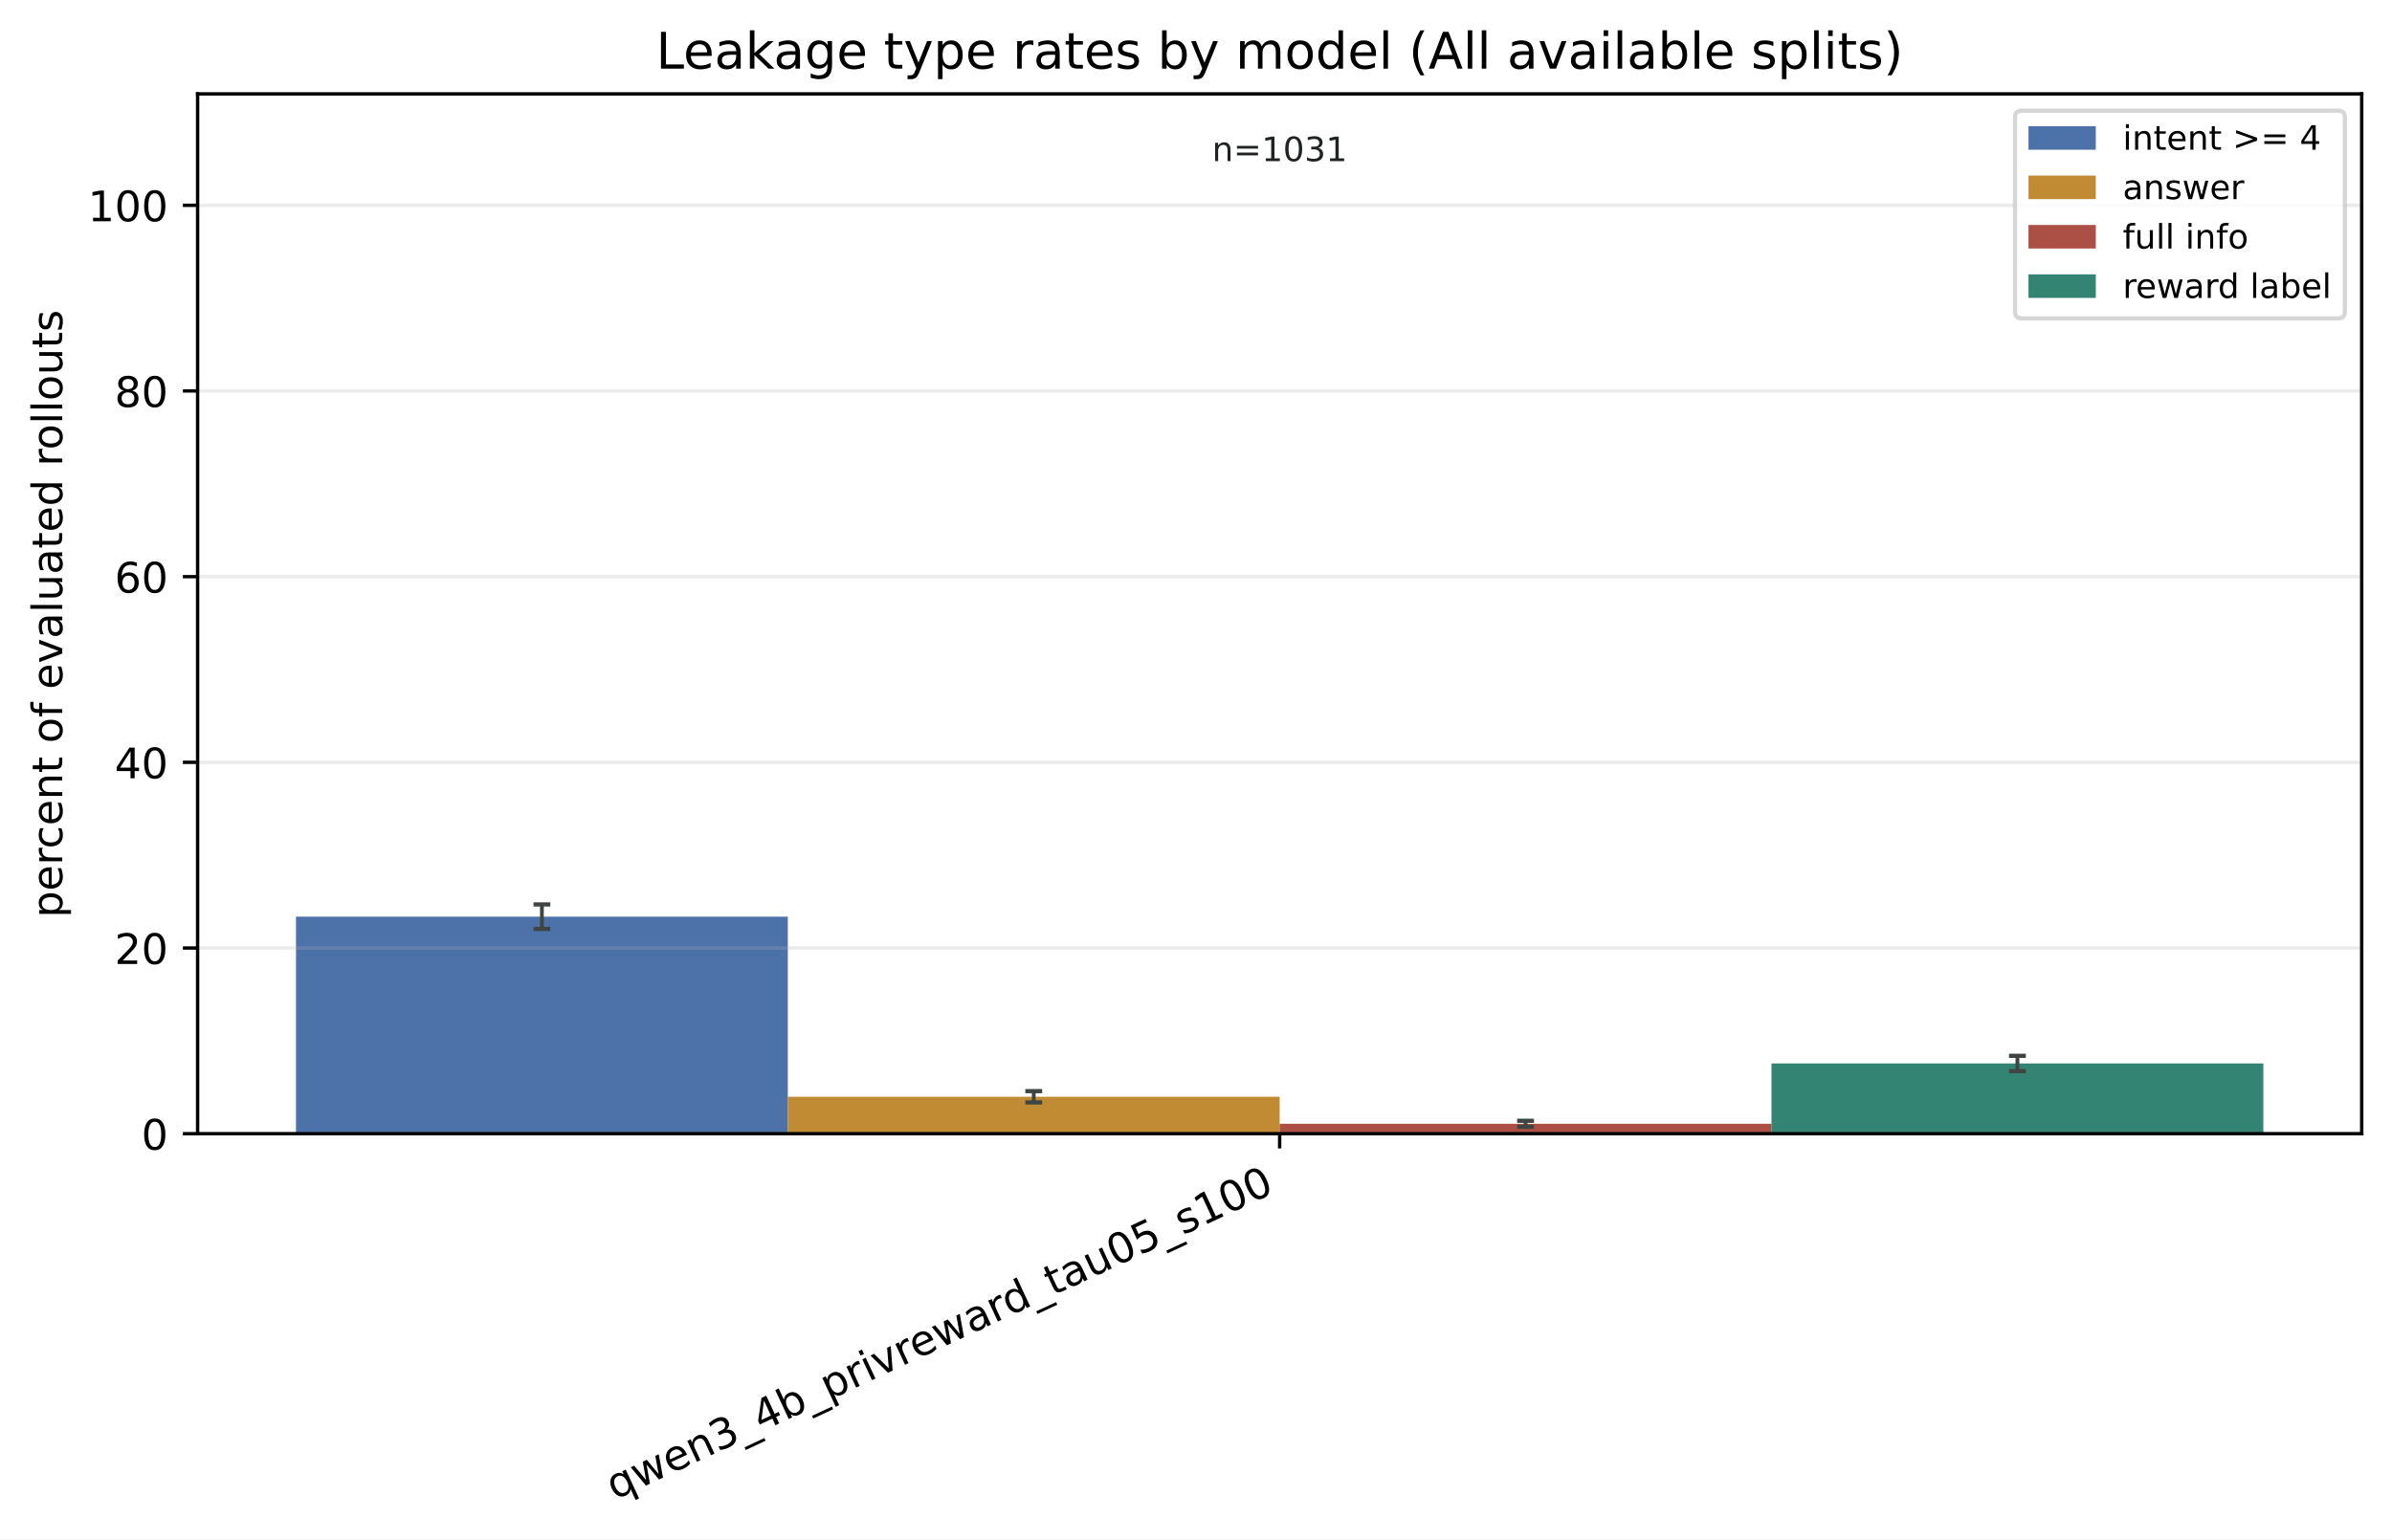
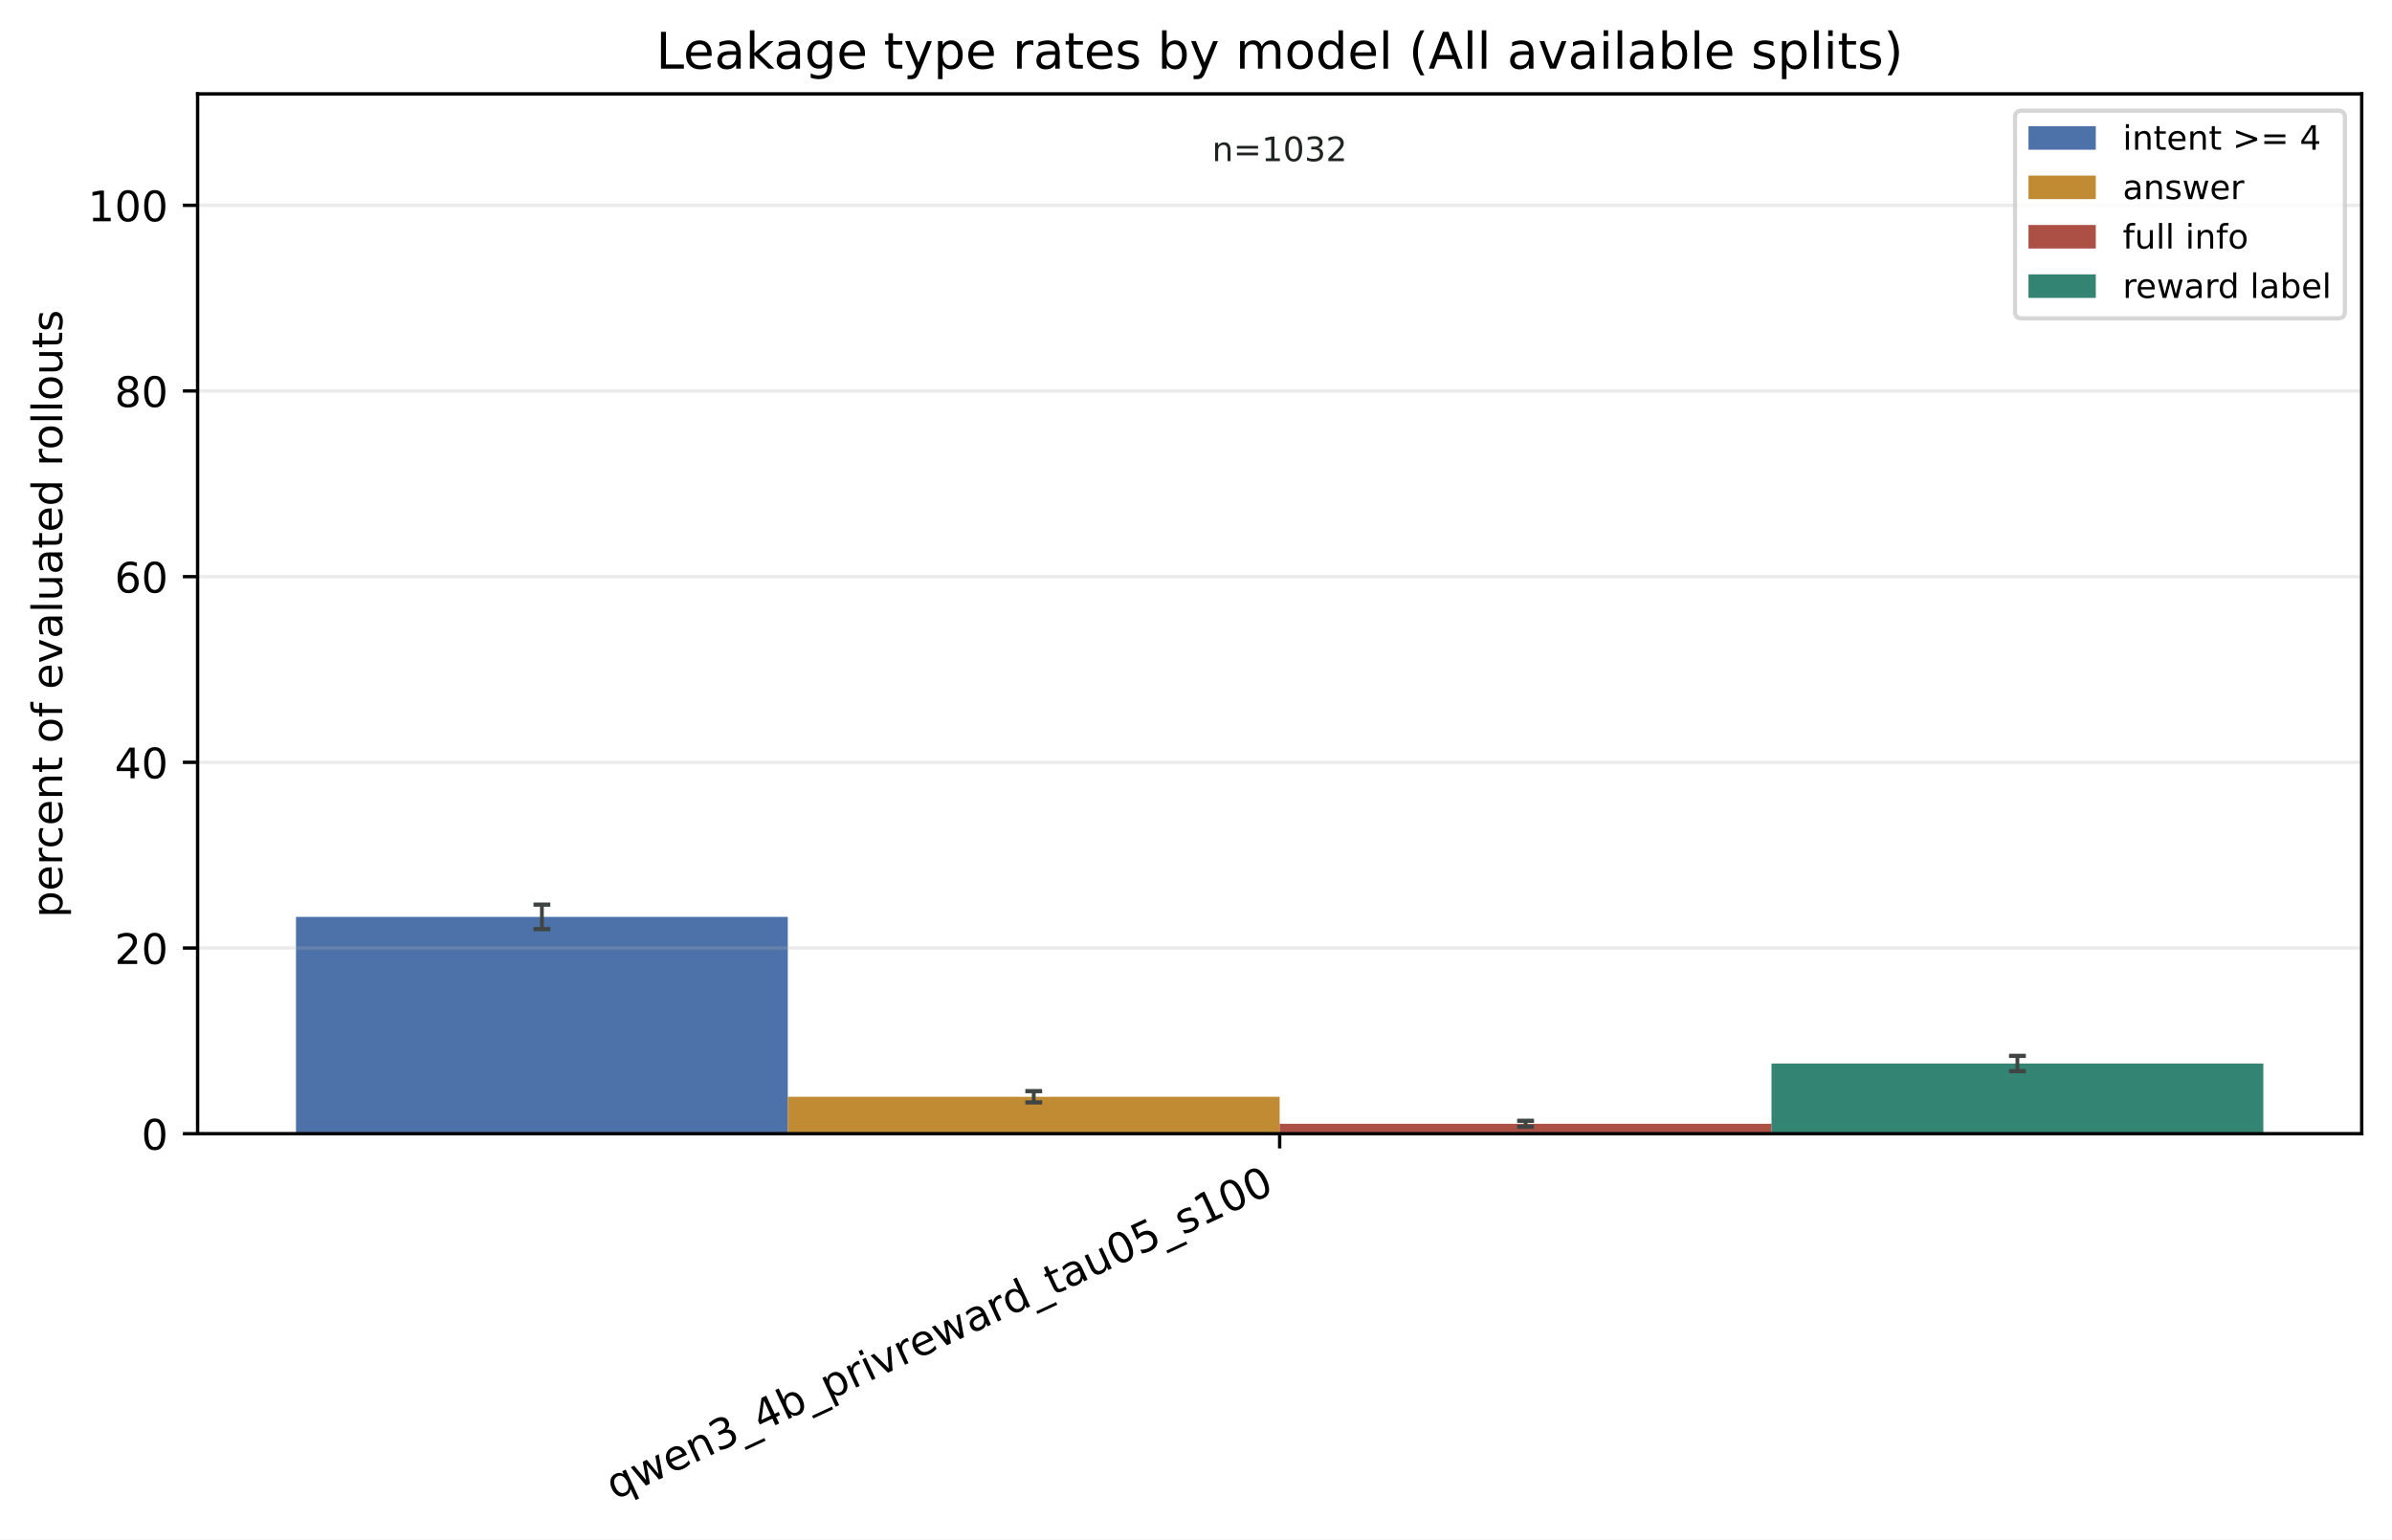
<svg xmlns="http://www.w3.org/2000/svg" xmlns:xlink="http://www.w3.org/1999/xlink" width="568.496pt" height="365.973pt" viewBox="0 0 568.496 365.973" version="1.1">
  <defs>
    <style type="text/css">*{stroke-linejoin: round; stroke-linecap: butt}</style>
  </defs>
  <g id="figure_1">
    <g id="patch_1">
      <path d="M 0 365.973 L 568.496 365.973 L 568.496 0 L 0 0 z " style="fill: #ffffff" />
    </g>
    <g id="axes_1">
      <g id="patch_2">
        <path d="M 46.966 269.516 L 561.296 269.516 L 561.296 22.318 L 46.966 22.318 z " style="fill: #ffffff" />
      </g>
      <g id="patch_3">
-         <path d="M 70.344 269.516 L 187.237 269.516 L 187.237 217.924 L 70.344 217.924 z " clip-path="url(#p7834a8004e)" style="fill: #315c9c; opacity: 0.86" />
+         <path d="M 70.344 269.516 L 187.237 269.516 L 187.237 217.974 L 70.344 217.974 z " clip-path="url(#pbfd81d4266)" style="fill: #315c9c; opacity: 0.86" />
      </g>
      <g id="patch_4">
-         <path d="M 187.237 269.516 L 304.131 269.516 L 304.131 260.739 L 187.237 260.739 z " clip-path="url(#p7834a8004e)" style="fill: #b67812; opacity: 0.86" />
+         <path d="M 187.237 269.516 L 304.131 269.516 L 304.131 260.747 L 187.237 260.747 z " clip-path="url(#pbfd81d4266)" style="fill: #b67812; opacity: 0.86" />
      </g>
      <g id="patch_5">
-         <path d="M 304.131 269.516 L 421.024 269.516 L 421.024 267.161 L 304.131 267.161 z " clip-path="url(#p7834a8004e)" style="fill: #9f3428; opacity: 0.86" />
+         <path d="M 304.131 269.516 L 421.024 269.516 L 421.024 267.164 L 304.131 267.164 z " clip-path="url(#pbfd81d4266)" style="fill: #9f3428; opacity: 0.86" />
      </g>
      <g id="patch_6">
-         <path d="M 421.024 269.516 L 537.917 269.516 L 537.917 252.818 L 421.024 252.818 z " clip-path="url(#p7834a8004e)" style="fill: #14705e; opacity: 0.86" />
+         <path d="M 421.024 269.516 L 537.917 269.516 L 537.917 252.834 L 421.024 252.834 z " clip-path="url(#pbfd81d4266)" style="fill: #14705e; opacity: 0.86" />
      </g>
      <g id="matplotlib.axis_1">
        <g id="xtick_1">
          <g id="line2d_1">
            <defs>
-               <path id="m05eb5ce14a" d="M 0 0 L 0 3.5 " style="stroke: #000000; stroke-width: 0.8" />
+               <path id="mc55603bb43" d="M 0 0 L 0 3.5 " style="stroke: #000000; stroke-width: 0.8" />
            </defs>
            <g>
-               <use xlink:href="#m05eb5ce14a" x="304.131" y="269.516" style="stroke: #000000; stroke-width: 0.8" />
+               <use xlink:href="#mc55603bb43" x="304.131" y="269.516" style="stroke: #000000; stroke-width: 0.8" />
            </g>
          </g>
          <g id="text_1">
            <g transform="translate(146.0852 356.6358) rotate(-25) scale(0.1 -0.1)">
              <defs>
                <path id="DejaVuSans-71" d="M 947 1747 Q 947 1113 1208 752 Q 1469 391 1925 391 Q 2381 391 2643 752 Q 2906 1113 2906 1747 Q 2906 2381 2643 2742 Q 2381 3103 1925 3103 Q 1469 3103 1208 2742 Q 947 2381 947 1747 z M 2906 525 Q 2725 213 2448 61 Q 2172 -91 1784 -91 Q 1150 -91 751 415 Q 353 922 353 1747 Q 353 2572 751 3078 Q 1150 3584 1784 3584 Q 2172 3584 2448 3432 Q 2725 3281 2906 2969 L 2906 3500 L 3481 3500 L 3481 -1331 L 2906 -1331 L 2906 525 z " transform="scale(0.015625)" />
                <path id="DejaVuSans-77" d="M 269 3500 L 844 3500 L 1563 769 L 2278 3500 L 2956 3500 L 3675 769 L 4391 3500 L 4966 3500 L 4050 0 L 3372 0 L 2619 2869 L 1863 0 L 1184 0 L 269 3500 z " transform="scale(0.015625)" />
                <path id="DejaVuSans-65" d="M 3597 1894 L 3597 1613 L 953 1613 Q 991 1019 1311 708 Q 1631 397 2203 397 Q 2534 397 2845 478 Q 3156 559 3463 722 L 3463 178 Q 3153 47 2828 -22 Q 2503 -91 2169 -91 Q 1331 -91 842 396 Q 353 884 353 1716 Q 353 2575 817 3079 Q 1281 3584 2069 3584 Q 2775 3584 3186 3129 Q 3597 2675 3597 1894 z M 3022 2063 Q 3016 2534 2758 2815 Q 2500 3097 2075 3097 Q 1594 3097 1305 2825 Q 1016 2553 972 2059 L 3022 2063 z " transform="scale(0.015625)" />
                <path id="DejaVuSans-6e" d="M 3513 2113 L 3513 0 L 2938 0 L 2938 2094 Q 2938 2591 2744 2837 Q 2550 3084 2163 3084 Q 1697 3084 1428 2787 Q 1159 2491 1159 1978 L 1159 0 L 581 0 L 581 3500 L 1159 3500 L 1159 2956 Q 1366 3272 1645 3428 Q 1925 3584 2291 3584 Q 2894 3584 3203 3211 Q 3513 2838 3513 2113 z " transform="scale(0.015625)" />
                <path id="DejaVuSans-33" d="M 2597 2516 Q 3050 2419 3304 2112 Q 3559 1806 3559 1356 Q 3559 666 3084 287 Q 2609 -91 1734 -91 Q 1441 -91 1130 -33 Q 819 25 488 141 L 488 750 Q 750 597 1062 519 Q 1375 441 1716 441 Q 2309 441 2620 675 Q 2931 909 2931 1356 Q 2931 1769 2642 2001 Q 2353 2234 1838 2234 L 1294 2234 L 1294 2753 L 1863 2753 Q 2328 2753 2575 2939 Q 2822 3125 2822 3475 Q 2822 3834 2567 4026 Q 2313 4219 1838 4219 Q 1578 4219 1281 4162 Q 984 4106 628 3988 L 628 4550 Q 988 4650 1302 4700 Q 1616 4750 1894 4750 Q 2613 4750 3031 4423 Q 3450 4097 3450 3541 Q 3450 3153 3228 2886 Q 3006 2619 2597 2516 z " transform="scale(0.015625)" />
                <path id="DejaVuSans-5f" d="M 3263 -1063 L 3263 -1509 L -63 -1509 L -63 -1063 L 3263 -1063 z " transform="scale(0.015625)" />
                <path id="DejaVuSans-34" d="M 2419 4116 L 825 1625 L 2419 1625 L 2419 4116 z M 2253 4666 L 3047 4666 L 3047 1625 L 3713 1625 L 3713 1100 L 3047 1100 L 3047 0 L 2419 0 L 2419 1100 L 313 1100 L 313 1709 L 2253 4666 z " transform="scale(0.015625)" />
                <path id="DejaVuSans-62" d="M 3116 1747 Q 3116 2381 2855 2742 Q 2594 3103 2138 3103 Q 1681 3103 1420 2742 Q 1159 2381 1159 1747 Q 1159 1113 1420 752 Q 1681 391 2138 391 Q 2594 391 2855 752 Q 3116 1113 3116 1747 z M 1159 2969 Q 1341 3281 1617 3432 Q 1894 3584 2278 3584 Q 2916 3584 3314 3078 Q 3713 2572 3713 1747 Q 3713 922 3314 415 Q 2916 -91 2278 -91 Q 1894 -91 1617 61 Q 1341 213 1159 525 L 1159 0 L 581 0 L 581 4863 L 1159 4863 L 1159 2969 z " transform="scale(0.015625)" />
                <path id="DejaVuSans-70" d="M 1159 525 L 1159 -1331 L 581 -1331 L 581 3500 L 1159 3500 L 1159 2969 Q 1341 3281 1617 3432 Q 1894 3584 2278 3584 Q 2916 3584 3314 3078 Q 3713 2572 3713 1747 Q 3713 922 3314 415 Q 2916 -91 2278 -91 Q 1894 -91 1617 61 Q 1341 213 1159 525 z M 3116 1747 Q 3116 2381 2855 2742 Q 2594 3103 2138 3103 Q 1681 3103 1420 2742 Q 1159 2381 1159 1747 Q 1159 1113 1420 752 Q 1681 391 2138 391 Q 2594 391 2855 752 Q 3116 1113 3116 1747 z " transform="scale(0.015625)" />
                <path id="DejaVuSans-72" d="M 2631 2963 Q 2534 3019 2420 3045 Q 2306 3072 2169 3072 Q 1681 3072 1420 2755 Q 1159 2438 1159 1844 L 1159 0 L 581 0 L 581 3500 L 1159 3500 L 1159 2956 Q 1341 3275 1631 3429 Q 1922 3584 2338 3584 Q 2397 3584 2469 3576 Q 2541 3569 2628 3553 L 2631 2963 z " transform="scale(0.015625)" />
                <path id="DejaVuSans-69" d="M 603 3500 L 1178 3500 L 1178 0 L 603 0 L 603 3500 z M 603 4863 L 1178 4863 L 1178 4134 L 603 4134 L 603 4863 z " transform="scale(0.015625)" />
                <path id="DejaVuSans-76" d="M 191 3500 L 800 3500 L 1894 563 L 2988 3500 L 3597 3500 L 2284 0 L 1503 0 L 191 3500 z " transform="scale(0.015625)" />
                <path id="DejaVuSans-61" d="M 2194 1759 Q 1497 1759 1228 1600 Q 959 1441 959 1056 Q 959 750 1161 570 Q 1363 391 1709 391 Q 2188 391 2477 730 Q 2766 1069 2766 1631 L 2766 1759 L 2194 1759 z M 3341 1997 L 3341 0 L 2766 0 L 2766 531 Q 2569 213 2275 61 Q 1981 -91 1556 -91 Q 1019 -91 701 211 Q 384 513 384 1019 Q 384 1609 779 1909 Q 1175 2209 1959 2209 L 2766 2209 L 2766 2266 Q 2766 2663 2505 2880 Q 2244 3097 1772 3097 Q 1472 3097 1187 3025 Q 903 2953 641 2809 L 641 3341 Q 956 3463 1253 3523 Q 1550 3584 1831 3584 Q 2591 3584 2966 3190 Q 3341 2797 3341 1997 z " transform="scale(0.015625)" />
                <path id="DejaVuSans-64" d="M 2906 2969 L 2906 4863 L 3481 4863 L 3481 0 L 2906 0 L 2906 525 Q 2725 213 2448 61 Q 2172 -91 1784 -91 Q 1150 -91 751 415 Q 353 922 353 1747 Q 353 2572 751 3078 Q 1150 3584 1784 3584 Q 2172 3584 2448 3432 Q 2725 3281 2906 2969 z M 947 1747 Q 947 1113 1208 752 Q 1469 391 1925 391 Q 2381 391 2643 752 Q 2906 1113 2906 1747 Q 2906 2381 2643 2742 Q 2381 3103 1925 3103 Q 1469 3103 1208 2742 Q 947 2381 947 1747 z " transform="scale(0.015625)" />
                <path id="DejaVuSans-74" d="M 1172 4494 L 1172 3500 L 2356 3500 L 2356 3053 L 1172 3053 L 1172 1153 Q 1172 725 1289 603 Q 1406 481 1766 481 L 2356 481 L 2356 0 L 1766 0 Q 1100 0 847 248 Q 594 497 594 1153 L 594 3053 L 172 3053 L 172 3500 L 594 3500 L 594 4494 L 1172 4494 z " transform="scale(0.015625)" />
                <path id="DejaVuSans-75" d="M 544 1381 L 544 3500 L 1119 3500 L 1119 1403 Q 1119 906 1312 657 Q 1506 409 1894 409 Q 2359 409 2629 706 Q 2900 1003 2900 1516 L 2900 3500 L 3475 3500 L 3475 0 L 2900 0 L 2900 538 Q 2691 219 2414 64 Q 2138 -91 1772 -91 Q 1169 -91 856 284 Q 544 659 544 1381 z M 1991 3584 L 1991 3584 z " transform="scale(0.015625)" />
                <path id="DejaVuSans-30" d="M 2034 4250 Q 1547 4250 1301 3770 Q 1056 3291 1056 2328 Q 1056 1369 1301 889 Q 1547 409 2034 409 Q 2525 409 2770 889 Q 3016 1369 3016 2328 Q 3016 3291 2770 3770 Q 2525 4250 2034 4250 z M 2034 4750 Q 2819 4750 3233 4129 Q 3647 3509 3647 2328 Q 3647 1150 3233 529 Q 2819 -91 2034 -91 Q 1250 -91 836 529 Q 422 1150 422 2328 Q 422 3509 836 4129 Q 1250 4750 2034 4750 z " transform="scale(0.015625)" />
                <path id="DejaVuSans-35" d="M 691 4666 L 3169 4666 L 3169 4134 L 1269 4134 L 1269 2991 Q 1406 3038 1543 3061 Q 1681 3084 1819 3084 Q 2600 3084 3056 2656 Q 3513 2228 3513 1497 Q 3513 744 3044 326 Q 2575 -91 1722 -91 Q 1428 -91 1123 -41 Q 819 9 494 109 L 494 744 Q 775 591 1075 516 Q 1375 441 1709 441 Q 2250 441 2565 725 Q 2881 1009 2881 1497 Q 2881 1984 2565 2268 Q 2250 2553 1709 2553 Q 1456 2553 1204 2497 Q 953 2441 691 2322 L 691 4666 z " transform="scale(0.015625)" />
                <path id="DejaVuSans-73" d="M 2834 3397 L 2834 2853 Q 2591 2978 2328 3040 Q 2066 3103 1784 3103 Q 1356 3103 1142 2972 Q 928 2841 928 2578 Q 928 2378 1081 2264 Q 1234 2150 1697 2047 L 1894 2003 Q 2506 1872 2764 1633 Q 3022 1394 3022 966 Q 3022 478 2636 193 Q 2250 -91 1575 -91 Q 1294 -91 989 -36 Q 684 19 347 128 L 347 722 Q 666 556 975 473 Q 1284 391 1588 391 Q 1994 391 2212 530 Q 2431 669 2431 922 Q 2431 1156 2273 1281 Q 2116 1406 1581 1522 L 1381 1569 Q 847 1681 609 1914 Q 372 2147 372 2553 Q 372 3047 722 3315 Q 1072 3584 1716 3584 Q 2034 3584 2315 3537 Q 2597 3491 2834 3397 z " transform="scale(0.015625)" />
                <path id="DejaVuSans-31" d="M 794 531 L 1825 531 L 1825 4091 L 703 3866 L 703 4441 L 1819 4666 L 2450 4666 L 2450 531 L 3481 531 L 3481 0 L 794 0 L 794 531 z " transform="scale(0.015625)" />
              </defs>
              <use xlink:href="#DejaVuSans-71" />
              <use xlink:href="#DejaVuSans-77" transform="translate(63.47656 0)" />
              <use xlink:href="#DejaVuSans-65" transform="translate(145.2637 0)" />
              <use xlink:href="#DejaVuSans-6e" transform="translate(206.7871 0)" />
              <use xlink:href="#DejaVuSans-33" transform="translate(270.166 0)" />
              <use xlink:href="#DejaVuSans-5f" transform="translate(333.7891 0)" />
              <use xlink:href="#DejaVuSans-34" transform="translate(383.7891 0)" />
              <use xlink:href="#DejaVuSans-62" transform="translate(447.4121 0)" />
              <use xlink:href="#DejaVuSans-5f" transform="translate(510.8887 0)" />
              <use xlink:href="#DejaVuSans-70" transform="translate(560.8887 0)" />
              <use xlink:href="#DejaVuSans-72" transform="translate(624.3652 0)" />
              <use xlink:href="#DejaVuSans-69" transform="translate(665.4785 0)" />
              <use xlink:href="#DejaVuSans-76" transform="translate(693.2617 0)" />
              <use xlink:href="#DejaVuSans-72" transform="translate(752.4414 0)" />
              <use xlink:href="#DejaVuSans-65" transform="translate(791.3047 0)" />
              <use xlink:href="#DejaVuSans-77" transform="translate(852.8281 0)" />
              <use xlink:href="#DejaVuSans-61" transform="translate(934.6152 0)" />
              <use xlink:href="#DejaVuSans-72" transform="translate(995.8945 0)" />
              <use xlink:href="#DejaVuSans-64" transform="translate(1035.258 0)" />
              <use xlink:href="#DejaVuSans-5f" transform="translate(1098.734 0)" />
              <use xlink:href="#DejaVuSans-74" transform="translate(1148.734 0)" />
              <use xlink:href="#DejaVuSans-61" transform="translate(1187.943 0)" />
              <use xlink:href="#DejaVuSans-75" transform="translate(1249.223 0)" />
              <use xlink:href="#DejaVuSans-30" transform="translate(1312.602 0)" />
              <use xlink:href="#DejaVuSans-35" transform="translate(1376.225 0)" />
              <use xlink:href="#DejaVuSans-5f" transform="translate(1439.848 0)" />
              <use xlink:href="#DejaVuSans-73" transform="translate(1489.848 0)" />
              <use xlink:href="#DejaVuSans-31" transform="translate(1541.947 0)" />
              <use xlink:href="#DejaVuSans-30" transform="translate(1605.57 0)" />
              <use xlink:href="#DejaVuSans-30" transform="translate(1669.193 0)" />
            </g>
          </g>
        </g>
      </g>
      <g id="matplotlib.axis_2">
        <g id="ytick_1">
          <g id="line2d_2">
-             <path d="M 46.966 269.516 L 561.296 269.516 " clip-path="url(#p7834a8004e)" style="fill: none; stroke: #b0b0b0; stroke-opacity: 0.25; stroke-width: 0.8; stroke-linecap: square" />
+             <path d="M 46.966 269.516 L 561.296 269.516 " clip-path="url(#pbfd81d4266)" style="fill: none; stroke: #b0b0b0; stroke-opacity: 0.25; stroke-width: 0.8; stroke-linecap: square" />
          </g>
          <g id="line2d_3">
            <defs>
-               <path id="m2dbd168ab2" d="M 0 0 L -3.5 0 " style="stroke: #000000; stroke-width: 0.8" />
+               <path id="mc4cffed5f7" d="M 0 0 L -3.5 0 " style="stroke: #000000; stroke-width: 0.8" />
            </defs>
            <g>
-               <use xlink:href="#m2dbd168ab2" x="46.966" y="269.516" style="stroke: #000000; stroke-width: 0.8" />
+               <use xlink:href="#mc4cffed5f7" x="46.966" y="269.516" style="stroke: #000000; stroke-width: 0.8" />
            </g>
          </g>
          <g id="text_2">
            <g transform="translate(33.60312 273.3153) scale(0.1 -0.1)">
              <use xlink:href="#DejaVuSans-30" />
            </g>
          </g>
        </g>
        <g id="ytick_2">
          <g id="line2d_4">
-             <path d="M 46.966 225.374 L 561.296 225.374 " clip-path="url(#p7834a8004e)" style="fill: none; stroke: #b0b0b0; stroke-opacity: 0.25; stroke-width: 0.8; stroke-linecap: square" />
+             <path d="M 46.966 225.374 L 561.296 225.374 " clip-path="url(#pbfd81d4266)" style="fill: none; stroke: #b0b0b0; stroke-opacity: 0.25; stroke-width: 0.8; stroke-linecap: square" />
          </g>
          <g id="line2d_5">
            <g>
-               <use xlink:href="#m2dbd168ab2" x="46.966" y="225.374" style="stroke: #000000; stroke-width: 0.8" />
+               <use xlink:href="#mc4cffed5f7" x="46.966" y="225.374" style="stroke: #000000; stroke-width: 0.8" />
            </g>
          </g>
          <g id="text_3">
            <g transform="translate(27.24063 229.1728) scale(0.1 -0.1)">
              <defs>
                <path id="DejaVuSans-32" d="M 1228 531 L 3431 531 L 3431 0 L 469 0 L 469 531 Q 828 903 1448 1529 Q 2069 2156 2228 2338 Q 2531 2678 2651 2914 Q 2772 3150 2772 3378 Q 2772 3750 2511 3984 Q 2250 4219 1831 4219 Q 1534 4219 1204 4116 Q 875 4013 500 3803 L 500 4441 Q 881 4594 1212 4672 Q 1544 4750 1819 4750 Q 2544 4750 2975 4387 Q 3406 4025 3406 3419 Q 3406 3131 3298 2873 Q 3191 2616 2906 2266 Q 2828 2175 2409 1742 Q 1991 1309 1228 531 z " transform="scale(0.015625)" />
              </defs>
              <use xlink:href="#DejaVuSans-32" />
              <use xlink:href="#DejaVuSans-30" transform="translate(63.62305 0)" />
            </g>
          </g>
        </g>
        <g id="ytick_3">
          <g id="line2d_6">
-             <path d="M 46.966 181.231 L 561.296 181.231 " clip-path="url(#p7834a8004e)" style="fill: none; stroke: #b0b0b0; stroke-opacity: 0.25; stroke-width: 0.8; stroke-linecap: square" />
+             <path d="M 46.966 181.231 L 561.296 181.231 " clip-path="url(#pbfd81d4266)" style="fill: none; stroke: #b0b0b0; stroke-opacity: 0.25; stroke-width: 0.8; stroke-linecap: square" />
          </g>
          <g id="line2d_7">
            <g>
-               <use xlink:href="#m2dbd168ab2" x="46.966" y="181.231" style="stroke: #000000; stroke-width: 0.8" />
+               <use xlink:href="#mc4cffed5f7" x="46.966" y="181.231" style="stroke: #000000; stroke-width: 0.8" />
            </g>
          </g>
          <g id="text_4">
            <g transform="translate(27.24063 185.0303) scale(0.1 -0.1)">
              <use xlink:href="#DejaVuSans-34" />
              <use xlink:href="#DejaVuSans-30" transform="translate(63.62305 0)" />
            </g>
          </g>
        </g>
        <g id="ytick_4">
          <g id="line2d_8">
-             <path d="M 46.966 137.089 L 561.296 137.089 " clip-path="url(#p7834a8004e)" style="fill: none; stroke: #b0b0b0; stroke-opacity: 0.25; stroke-width: 0.8; stroke-linecap: square" />
+             <path d="M 46.966 137.089 L 561.296 137.089 " clip-path="url(#pbfd81d4266)" style="fill: none; stroke: #b0b0b0; stroke-opacity: 0.25; stroke-width: 0.8; stroke-linecap: square" />
          </g>
          <g id="line2d_9">
            <g>
-               <use xlink:href="#m2dbd168ab2" x="46.966" y="137.089" style="stroke: #000000; stroke-width: 0.8" />
+               <use xlink:href="#mc4cffed5f7" x="46.966" y="137.089" style="stroke: #000000; stroke-width: 0.8" />
            </g>
          </g>
          <g id="text_5">
            <g transform="translate(27.24063 140.8878) scale(0.1 -0.1)">
              <defs>
                <path id="DejaVuSans-36" d="M 2113 2584 Q 1688 2584 1439 2293 Q 1191 2003 1191 1497 Q 1191 994 1439 701 Q 1688 409 2113 409 Q 2538 409 2786 701 Q 3034 994 3034 1497 Q 3034 2003 2786 2293 Q 2538 2584 2113 2584 z M 3366 4563 L 3366 3988 Q 3128 4100 2886 4159 Q 2644 4219 2406 4219 Q 1781 4219 1451 3797 Q 1122 3375 1075 2522 Q 1259 2794 1537 2939 Q 1816 3084 2150 3084 Q 2853 3084 3261 2657 Q 3669 2231 3669 1497 Q 3669 778 3244 343 Q 2819 -91 2113 -91 Q 1303 -91 875 529 Q 447 1150 447 2328 Q 447 3434 972 4092 Q 1497 4750 2381 4750 Q 2619 4750 2861 4703 Q 3103 4656 3366 4563 z " transform="scale(0.015625)" />
              </defs>
              <use xlink:href="#DejaVuSans-36" />
              <use xlink:href="#DejaVuSans-30" transform="translate(63.62305 0)" />
            </g>
          </g>
        </g>
        <g id="ytick_5">
          <g id="line2d_10">
-             <path d="M 46.966 92.946 L 561.296 92.946 " clip-path="url(#p7834a8004e)" style="fill: none; stroke: #b0b0b0; stroke-opacity: 0.25; stroke-width: 0.8; stroke-linecap: square" />
+             <path d="M 46.966 92.946 L 561.296 92.946 " clip-path="url(#pbfd81d4266)" style="fill: none; stroke: #b0b0b0; stroke-opacity: 0.25; stroke-width: 0.8; stroke-linecap: square" />
          </g>
          <g id="line2d_11">
            <g>
-               <use xlink:href="#m2dbd168ab2" x="46.966" y="92.946" style="stroke: #000000; stroke-width: 0.8" />
+               <use xlink:href="#mc4cffed5f7" x="46.966" y="92.946" style="stroke: #000000; stroke-width: 0.8" />
            </g>
          </g>
          <g id="text_6">
            <g transform="translate(27.24063 96.74533) scale(0.1 -0.1)">
              <defs>
                <path id="DejaVuSans-38" d="M 2034 2216 Q 1584 2216 1326 1975 Q 1069 1734 1069 1313 Q 1069 891 1326 650 Q 1584 409 2034 409 Q 2484 409 2743 651 Q 3003 894 3003 1313 Q 3003 1734 2745 1975 Q 2488 2216 2034 2216 z M 1403 2484 Q 997 2584 770 2862 Q 544 3141 544 3541 Q 544 4100 942 4425 Q 1341 4750 2034 4750 Q 2731 4750 3128 4425 Q 3525 4100 3525 3541 Q 3525 3141 3298 2862 Q 3072 2584 2669 2484 Q 3125 2378 3379 2068 Q 3634 1759 3634 1313 Q 3634 634 3220 271 Q 2806 -91 2034 -91 Q 1263 -91 848 271 Q 434 634 434 1313 Q 434 1759 690 2068 Q 947 2378 1403 2484 z M 1172 3481 Q 1172 3119 1398 2916 Q 1625 2713 2034 2713 Q 2441 2713 2670 2916 Q 2900 3119 2900 3481 Q 2900 3844 2670 4047 Q 2441 4250 2034 4250 Q 1625 4250 1398 4047 Q 1172 3844 1172 3481 z " transform="scale(0.015625)" />
              </defs>
              <use xlink:href="#DejaVuSans-38" />
              <use xlink:href="#DejaVuSans-30" transform="translate(63.62305 0)" />
            </g>
          </g>
        </g>
        <g id="ytick_6">
          <g id="line2d_12">
-             <path d="M 46.966 48.804 L 561.296 48.804 " clip-path="url(#p7834a8004e)" style="fill: none; stroke: #b0b0b0; stroke-opacity: 0.25; stroke-width: 0.8; stroke-linecap: square" />
+             <path d="M 46.966 48.804 L 561.296 48.804 " clip-path="url(#pbfd81d4266)" style="fill: none; stroke: #b0b0b0; stroke-opacity: 0.25; stroke-width: 0.8; stroke-linecap: square" />
          </g>
          <g id="line2d_13">
            <g>
-               <use xlink:href="#m2dbd168ab2" x="46.966" y="48.804" style="stroke: #000000; stroke-width: 0.8" />
+               <use xlink:href="#mc4cffed5f7" x="46.966" y="48.804" style="stroke: #000000; stroke-width: 0.8" />
            </g>
          </g>
          <g id="text_7">
            <g transform="translate(20.87813 52.60284) scale(0.1 -0.1)">
              <use xlink:href="#DejaVuSans-31" />
              <use xlink:href="#DejaVuSans-30" transform="translate(63.62305 0)" />
              <use xlink:href="#DejaVuSans-30" transform="translate(127.2461 0)" />
            </g>
          </g>
        </g>
        <g id="text_8">
          <g transform="translate(14.79844 218.1585) rotate(-90) scale(0.1 -0.1)">
            <defs>
              <path id="DejaVuSans-63" d="M 3122 3366 L 3122 2828 Q 2878 2963 2633 3030 Q 2388 3097 2138 3097 Q 1578 3097 1268 2742 Q 959 2388 959 1747 Q 959 1106 1268 751 Q 1578 397 2138 397 Q 2388 397 2633 464 Q 2878 531 3122 666 L 3122 134 Q 2881 22 2623 -34 Q 2366 -91 2075 -91 Q 1284 -91 818 406 Q 353 903 353 1747 Q 353 2603 823 3093 Q 1294 3584 2113 3584 Q 2378 3584 2631 3529 Q 2884 3475 3122 3366 z " transform="scale(0.015625)" />
              <path id="DejaVuSans-20" transform="scale(0.015625)" />
              <path id="DejaVuSans-6f" d="M 1959 3097 Q 1497 3097 1228 2736 Q 959 2375 959 1747 Q 959 1119 1226 758 Q 1494 397 1959 397 Q 2419 397 2687 759 Q 2956 1122 2956 1747 Q 2956 2369 2687 2733 Q 2419 3097 1959 3097 z M 1959 3584 Q 2709 3584 3137 3096 Q 3566 2609 3566 1747 Q 3566 888 3137 398 Q 2709 -91 1959 -91 Q 1206 -91 779 398 Q 353 888 353 1747 Q 353 2609 779 3096 Q 1206 3584 1959 3584 z " transform="scale(0.015625)" />
              <path id="DejaVuSans-66" d="M 2375 4863 L 2375 4384 L 1825 4384 Q 1516 4384 1395 4259 Q 1275 4134 1275 3809 L 1275 3500 L 2222 3500 L 2222 3053 L 1275 3053 L 1275 0 L 697 0 L 697 3053 L 147 3053 L 147 3500 L 697 3500 L 697 3744 Q 697 4328 969 4595 Q 1241 4863 1831 4863 L 2375 4863 z " transform="scale(0.015625)" />
              <path id="DejaVuSans-6c" d="M 603 4863 L 1178 4863 L 1178 0 L 603 0 L 603 4863 z " transform="scale(0.015625)" />
            </defs>
            <use xlink:href="#DejaVuSans-70" />
            <use xlink:href="#DejaVuSans-65" transform="translate(63.47656 0)" />
            <use xlink:href="#DejaVuSans-72" transform="translate(125 0)" />
            <use xlink:href="#DejaVuSans-63" transform="translate(163.8633 0)" />
            <use xlink:href="#DejaVuSans-65" transform="translate(218.8438 0)" />
            <use xlink:href="#DejaVuSans-6e" transform="translate(280.3672 0)" />
            <use xlink:href="#DejaVuSans-74" transform="translate(343.7461 0)" />
            <use xlink:href="#DejaVuSans-20" transform="translate(382.9551 0)" />
            <use xlink:href="#DejaVuSans-6f" transform="translate(414.7422 0)" />
            <use xlink:href="#DejaVuSans-66" transform="translate(475.9238 0)" />
            <use xlink:href="#DejaVuSans-20" transform="translate(511.1289 0)" />
            <use xlink:href="#DejaVuSans-65" transform="translate(542.916 0)" />
            <use xlink:href="#DejaVuSans-76" transform="translate(604.4395 0)" />
            <use xlink:href="#DejaVuSans-61" transform="translate(663.6191 0)" />
            <use xlink:href="#DejaVuSans-6c" transform="translate(724.8984 0)" />
            <use xlink:href="#DejaVuSans-75" transform="translate(752.6816 0)" />
            <use xlink:href="#DejaVuSans-61" transform="translate(816.0605 0)" />
            <use xlink:href="#DejaVuSans-74" transform="translate(877.3398 0)" />
            <use xlink:href="#DejaVuSans-65" transform="translate(916.5488 0)" />
            <use xlink:href="#DejaVuSans-64" transform="translate(978.0723 0)" />
            <use xlink:href="#DejaVuSans-20" transform="translate(1041.549 0)" />
            <use xlink:href="#DejaVuSans-72" transform="translate(1073.336 0)" />
            <use xlink:href="#DejaVuSans-6f" transform="translate(1112.199 0)" />
            <use xlink:href="#DejaVuSans-6c" transform="translate(1173.381 0)" />
            <use xlink:href="#DejaVuSans-6c" transform="translate(1201.164 0)" />
            <use xlink:href="#DejaVuSans-6f" transform="translate(1228.947 0)" />
            <use xlink:href="#DejaVuSans-75" transform="translate(1290.129 0)" />
            <use xlink:href="#DejaVuSans-74" transform="translate(1353.508 0)" />
            <use xlink:href="#DejaVuSans-73" transform="translate(1392.717 0)" />
          </g>
        </g>
      </g>
      <g id="LineCollection_1">
-         <path d="M 128.791 220.834 L 128.791 215.013 " clip-path="url(#p7834a8004e)" style="fill: none; stroke: #3f4542; stroke-width: 0.9" />
+         <path d="M 128.791 220.882 L 128.791 215.066 " clip-path="url(#pbfd81d4266)" style="fill: none; stroke: #3f4542; stroke-width: 0.9" />
      </g>
      <g id="line2d_14">
        <defs>
-           <path id="mca56510d5f" d="M 2 0 L -2 -0 " style="stroke: #3f4542" />
+           <path id="m2b408b7532" d="M 2 0 L -2 -0 " style="stroke: #3f4542" />
        </defs>
-         <g clip-path="url(#p7834a8004e)">
-           <use xlink:href="#mca56510d5f" x="128.791" y="220.834" style="fill: #1f77b4; stroke: #3f4542" />
+         <g clip-path="url(#pbfd81d4266)">
+           <use xlink:href="#m2b408b7532" x="128.791" y="220.882" style="fill: #1f77b4; stroke: #3f4542" />
        </g>
      </g>
      <g id="line2d_15">
-         <g clip-path="url(#p7834a8004e)">
-           <use xlink:href="#mca56510d5f" x="128.791" y="215.013" style="fill: #1f77b4; stroke: #3f4542" />
+         <g clip-path="url(#pbfd81d4266)">
+           <use xlink:href="#m2b408b7532" x="128.791" y="215.066" style="fill: #1f77b4; stroke: #3f4542" />
        </g>
      </g>
      <g id="LineCollection_2">
-         <path d="M 245.684 262.083 L 245.684 259.395 " clip-path="url(#p7834a8004e)" style="fill: none; stroke: #3f4542; stroke-width: 0.9" />
+         <path d="M 245.684 262.09 L 245.684 259.405 " clip-path="url(#pbfd81d4266)" style="fill: none; stroke: #3f4542; stroke-width: 0.9" />
      </g>
      <g id="line2d_16">
-         <g clip-path="url(#p7834a8004e)">
-           <use xlink:href="#mca56510d5f" x="245.684" y="262.083" style="fill: #1f77b4; stroke: #3f4542" />
+         <g clip-path="url(#pbfd81d4266)">
+           <use xlink:href="#m2b408b7532" x="245.684" y="262.09" style="fill: #1f77b4; stroke: #3f4542" />
        </g>
      </g>
      <g id="line2d_17">
-         <g clip-path="url(#p7834a8004e)">
-           <use xlink:href="#mca56510d5f" x="245.684" y="259.395" style="fill: #1f77b4; stroke: #3f4542" />
+         <g clip-path="url(#pbfd81d4266)">
+           <use xlink:href="#m2b408b7532" x="245.684" y="259.405" style="fill: #1f77b4; stroke: #3f4542" />
        </g>
      </g>
      <g id="LineCollection_3">
-         <path d="M 362.577 267.868 L 362.577 266.455 " clip-path="url(#p7834a8004e)" style="fill: none; stroke: #3f4542; stroke-width: 0.9" />
+         <path d="M 362.577 267.869 L 362.577 266.458 " clip-path="url(#pbfd81d4266)" style="fill: none; stroke: #3f4542; stroke-width: 0.9" />
      </g>
      <g id="line2d_18">
-         <g clip-path="url(#p7834a8004e)">
-           <use xlink:href="#mca56510d5f" x="362.577" y="267.868" style="fill: #1f77b4; stroke: #3f4542" />
+         <g clip-path="url(#pbfd81d4266)">
+           <use xlink:href="#m2b408b7532" x="362.577" y="267.869" style="fill: #1f77b4; stroke: #3f4542" />
        </g>
      </g>
      <g id="line2d_19">
-         <g clip-path="url(#p7834a8004e)">
-           <use xlink:href="#mca56510d5f" x="362.577" y="266.455" style="fill: #1f77b4; stroke: #3f4542" />
+         <g clip-path="url(#pbfd81d4266)">
+           <use xlink:href="#m2b408b7532" x="362.577" y="266.458" style="fill: #1f77b4; stroke: #3f4542" />
        </g>
      </g>
      <g id="LineCollection_4">
-         <path d="M 479.47 254.637 L 479.47 251 " clip-path="url(#p7834a8004e)" style="fill: none; stroke: #3f4542; stroke-width: 0.9" />
+         <path d="M 479.47 254.651 L 479.47 251.017 " clip-path="url(#pbfd81d4266)" style="fill: none; stroke: #3f4542; stroke-width: 0.9" />
      </g>
      <g id="line2d_20">
-         <g clip-path="url(#p7834a8004e)">
-           <use xlink:href="#mca56510d5f" x="479.47" y="254.637" style="fill: #1f77b4; stroke: #3f4542" />
+         <g clip-path="url(#pbfd81d4266)">
+           <use xlink:href="#m2b408b7532" x="479.47" y="254.651" style="fill: #1f77b4; stroke: #3f4542" />
        </g>
      </g>
      <g id="line2d_21">
-         <g clip-path="url(#p7834a8004e)">
-           <use xlink:href="#mca56510d5f" x="479.47" y="251" style="fill: #1f77b4; stroke: #3f4542" />
+         <g clip-path="url(#pbfd81d4266)">
+           <use xlink:href="#m2b408b7532" x="479.47" y="251.017" style="fill: #1f77b4; stroke: #3f4542" />
        </g>
      </g>
      <g id="patch_7">
        <path d="M 46.966 269.516 L 46.966 22.318 " style="fill: none; stroke: #000000; stroke-width: 0.8; stroke-linejoin: miter; stroke-linecap: square" />
      </g>
      <g id="patch_8">
        <path d="M 561.296 269.516 L 561.296 22.318 " style="fill: none; stroke: #000000; stroke-width: 0.8; stroke-linejoin: miter; stroke-linecap: square" />
      </g>
      <g id="patch_9">
        <path d="M 46.966 269.516 L 561.296 269.516 " style="fill: none; stroke: #000000; stroke-width: 0.8; stroke-linejoin: miter; stroke-linecap: square" />
      </g>
      <g id="patch_10">
        <path d="M 46.966 22.318 L 561.296 22.318 " style="fill: none; stroke: #000000; stroke-width: 0.8; stroke-linejoin: miter; stroke-linecap: square" />
      </g>
      <g id="text_9">
        <g style="fill: #1f2421" transform="translate(288.0638 38.31137) scale(0.08 -0.08)">
          <defs>
            <path id="DejaVuSans-3d" d="M 678 2906 L 4684 2906 L 4684 2381 L 678 2381 L 678 2906 z M 678 1631 L 4684 1631 L 4684 1100 L 678 1100 L 678 1631 z " transform="scale(0.015625)" />
          </defs>
          <use xlink:href="#DejaVuSans-6e" />
          <use xlink:href="#DejaVuSans-3d" transform="translate(63.37891 0)" />
          <use xlink:href="#DejaVuSans-31" transform="translate(147.168 0)" />
          <use xlink:href="#DejaVuSans-30" transform="translate(210.791 0)" />
          <use xlink:href="#DejaVuSans-33" transform="translate(274.4141 0)" />
-           <use xlink:href="#DejaVuSans-31" transform="translate(338.0371 0)" />
+           <use xlink:href="#DejaVuSans-32" transform="translate(338.0371 0)" />
        </g>
      </g>
      <g id="text_10">
        <g transform="translate(155.9175 16.31812) scale(0.12 -0.12)">
          <defs>
            <path id="DejaVuSans-4c" d="M 628 4666 L 1259 4666 L 1259 531 L 3531 531 L 3531 0 L 628 0 L 628 4666 z " transform="scale(0.015625)" />
            <path id="DejaVuSans-6b" d="M 581 4863 L 1159 4863 L 1159 1991 L 2875 3500 L 3609 3500 L 1753 1863 L 3688 0 L 2938 0 L 1159 1709 L 1159 0 L 581 0 L 581 4863 z " transform="scale(0.015625)" />
            <path id="DejaVuSans-67" d="M 2906 1791 Q 2906 2416 2648 2759 Q 2391 3103 1925 3103 Q 1463 3103 1205 2759 Q 947 2416 947 1791 Q 947 1169 1205 825 Q 1463 481 1925 481 Q 2391 481 2648 825 Q 2906 1169 2906 1791 z M 3481 434 Q 3481 -459 3084 -895 Q 2688 -1331 1869 -1331 Q 1566 -1331 1297 -1286 Q 1028 -1241 775 -1147 L 775 -588 Q 1028 -725 1275 -790 Q 1522 -856 1778 -856 Q 2344 -856 2625 -561 Q 2906 -266 2906 331 L 2906 616 Q 2728 306 2450 153 Q 2172 0 1784 0 Q 1141 0 747 490 Q 353 981 353 1791 Q 353 2603 747 3093 Q 1141 3584 1784 3584 Q 2172 3584 2450 3431 Q 2728 3278 2906 2969 L 2906 3500 L 3481 3500 L 3481 434 z " transform="scale(0.015625)" />
            <path id="DejaVuSans-79" d="M 2059 -325 Q 1816 -950 1584 -1140 Q 1353 -1331 966 -1331 L 506 -1331 L 506 -850 L 844 -850 Q 1081 -850 1212 -737 Q 1344 -625 1503 -206 L 1606 56 L 191 3500 L 800 3500 L 1894 763 L 2988 3500 L 3597 3500 L 2059 -325 z " transform="scale(0.015625)" />
            <path id="DejaVuSans-6d" d="M 3328 2828 Q 3544 3216 3844 3400 Q 4144 3584 4550 3584 Q 5097 3584 5394 3201 Q 5691 2819 5691 2113 L 5691 0 L 5113 0 L 5113 2094 Q 5113 2597 4934 2840 Q 4756 3084 4391 3084 Q 3944 3084 3684 2787 Q 3425 2491 3425 1978 L 3425 0 L 2847 0 L 2847 2094 Q 2847 2600 2669 2842 Q 2491 3084 2119 3084 Q 1678 3084 1418 2786 Q 1159 2488 1159 1978 L 1159 0 L 581 0 L 581 3500 L 1159 3500 L 1159 2956 Q 1356 3278 1631 3431 Q 1906 3584 2284 3584 Q 2666 3584 2933 3390 Q 3200 3197 3328 2828 z " transform="scale(0.015625)" />
            <path id="DejaVuSans-28" d="M 1984 4856 Q 1566 4138 1362 3434 Q 1159 2731 1159 2009 Q 1159 1288 1364 580 Q 1569 -128 1984 -844 L 1484 -844 Q 1016 -109 783 600 Q 550 1309 550 2009 Q 550 2706 781 3412 Q 1013 4119 1484 4856 L 1984 4856 z " transform="scale(0.015625)" />
            <path id="DejaVuSans-41" d="M 2188 4044 L 1331 1722 L 3047 1722 L 2188 4044 z M 1831 4666 L 2547 4666 L 4325 0 L 3669 0 L 3244 1197 L 1141 1197 L 716 0 L 50 0 L 1831 4666 z " transform="scale(0.015625)" />
            <path id="DejaVuSans-29" d="M 513 4856 L 1013 4856 Q 1481 4119 1714 3412 Q 1947 2706 1947 2009 Q 1947 1309 1714 600 Q 1481 -109 1013 -844 L 513 -844 Q 928 -128 1133 580 Q 1338 1288 1338 2009 Q 1338 2731 1133 3434 Q 928 4138 513 4856 z " transform="scale(0.015625)" />
          </defs>
          <use xlink:href="#DejaVuSans-4c" />
          <use xlink:href="#DejaVuSans-65" transform="translate(53.96289 0)" />
          <use xlink:href="#DejaVuSans-61" transform="translate(115.4863 0)" />
          <use xlink:href="#DejaVuSans-6b" transform="translate(176.7656 0)" />
          <use xlink:href="#DejaVuSans-61" transform="translate(232.9258 0)" />
          <use xlink:href="#DejaVuSans-67" transform="translate(294.2051 0)" />
          <use xlink:href="#DejaVuSans-65" transform="translate(357.6816 0)" />
          <use xlink:href="#DejaVuSans-20" transform="translate(419.2051 0)" />
          <use xlink:href="#DejaVuSans-74" transform="translate(450.9922 0)" />
          <use xlink:href="#DejaVuSans-79" transform="translate(490.2012 0)" />
          <use xlink:href="#DejaVuSans-70" transform="translate(549.3809 0)" />
          <use xlink:href="#DejaVuSans-65" transform="translate(612.8574 0)" />
          <use xlink:href="#DejaVuSans-20" transform="translate(674.3809 0)" />
          <use xlink:href="#DejaVuSans-72" transform="translate(706.168 0)" />
          <use xlink:href="#DejaVuSans-61" transform="translate(747.2812 0)" />
          <use xlink:href="#DejaVuSans-74" transform="translate(808.5605 0)" />
          <use xlink:href="#DejaVuSans-65" transform="translate(847.7695 0)" />
          <use xlink:href="#DejaVuSans-73" transform="translate(909.293 0)" />
          <use xlink:href="#DejaVuSans-20" transform="translate(961.3926 0)" />
          <use xlink:href="#DejaVuSans-62" transform="translate(993.1797 0)" />
          <use xlink:href="#DejaVuSans-79" transform="translate(1056.656 0)" />
          <use xlink:href="#DejaVuSans-20" transform="translate(1115.836 0)" />
          <use xlink:href="#DejaVuSans-6d" transform="translate(1147.623 0)" />
          <use xlink:href="#DejaVuSans-6f" transform="translate(1245.035 0)" />
          <use xlink:href="#DejaVuSans-64" transform="translate(1306.217 0)" />
          <use xlink:href="#DejaVuSans-65" transform="translate(1369.693 0)" />
          <use xlink:href="#DejaVuSans-6c" transform="translate(1431.217 0)" />
          <use xlink:href="#DejaVuSans-20" transform="translate(1459 0)" />
          <use xlink:href="#DejaVuSans-28" transform="translate(1490.787 0)" />
          <use xlink:href="#DejaVuSans-41" transform="translate(1529.801 0)" />
          <use xlink:href="#DejaVuSans-6c" transform="translate(1598.209 0)" />
          <use xlink:href="#DejaVuSans-6c" transform="translate(1625.992 0)" />
          <use xlink:href="#DejaVuSans-20" transform="translate(1653.775 0)" />
          <use xlink:href="#DejaVuSans-61" transform="translate(1685.562 0)" />
          <use xlink:href="#DejaVuSans-76" transform="translate(1746.842 0)" />
          <use xlink:href="#DejaVuSans-61" transform="translate(1806.021 0)" />
          <use xlink:href="#DejaVuSans-69" transform="translate(1867.301 0)" />
          <use xlink:href="#DejaVuSans-6c" transform="translate(1895.084 0)" />
          <use xlink:href="#DejaVuSans-61" transform="translate(1922.867 0)" />
          <use xlink:href="#DejaVuSans-62" transform="translate(1984.146 0)" />
          <use xlink:href="#DejaVuSans-6c" transform="translate(2047.623 0)" />
          <use xlink:href="#DejaVuSans-65" transform="translate(2075.406 0)" />
          <use xlink:href="#DejaVuSans-20" transform="translate(2136.93 0)" />
          <use xlink:href="#DejaVuSans-73" transform="translate(2168.717 0)" />
          <use xlink:href="#DejaVuSans-70" transform="translate(2220.816 0)" />
          <use xlink:href="#DejaVuSans-6c" transform="translate(2284.293 0)" />
          <use xlink:href="#DejaVuSans-69" transform="translate(2312.076 0)" />
          <use xlink:href="#DejaVuSans-74" transform="translate(2339.859 0)" />
          <use xlink:href="#DejaVuSans-73" transform="translate(2379.068 0)" />
          <use xlink:href="#DejaVuSans-29" transform="translate(2431.168 0)" />
        </g>
      </g>
      <g id="legend_1">
        <g id="patch_11">
          <path d="M 480.501 75.688 L 555.696 75.688 Q 557.296 75.688 557.296 74.088 L 557.296 27.918 Q 557.296 26.318 555.696 26.318 L 480.501 26.318 Q 478.901 26.318 478.901 27.918 L 478.901 74.088 Q 478.901 75.688 480.501 75.688 z " style="fill: #ffffff; opacity: 0.8; stroke: #cccccc; stroke-linejoin: miter" />
        </g>
        <g id="patch_12">
          <path d="M 482.101 35.597 L 498.101 35.597 L 498.101 29.997 L 482.101 29.997 z " style="fill: #315c9c; opacity: 0.86" />
        </g>
        <g id="text_11">
          <g transform="translate(504.5006 35.59687) scale(0.08 -0.08)">
            <defs>
              <path id="DejaVuSans-3e" d="M 678 3150 L 678 3719 L 4684 2266 L 4684 1747 L 678 294 L 678 863 L 3897 2003 L 678 3150 z " transform="scale(0.015625)" />
            </defs>
            <use xlink:href="#DejaVuSans-69" />
            <use xlink:href="#DejaVuSans-6e" transform="translate(27.7832 0)" />
            <use xlink:href="#DejaVuSans-74" transform="translate(91.16211 0)" />
            <use xlink:href="#DejaVuSans-65" transform="translate(130.3711 0)" />
            <use xlink:href="#DejaVuSans-6e" transform="translate(191.8945 0)" />
            <use xlink:href="#DejaVuSans-74" transform="translate(255.2734 0)" />
            <use xlink:href="#DejaVuSans-20" transform="translate(294.4824 0)" />
            <use xlink:href="#DejaVuSans-3e" transform="translate(326.2695 0)" />
            <use xlink:href="#DejaVuSans-3d" transform="translate(410.0586 0)" />
            <use xlink:href="#DejaVuSans-20" transform="translate(493.8477 0)" />
            <use xlink:href="#DejaVuSans-34" transform="translate(525.6348 0)" />
          </g>
        </g>
        <g id="patch_13">
          <path d="M 482.101 47.339 L 498.101 47.339 L 498.101 41.739 L 482.101 41.739 z " style="fill: #b67812; opacity: 0.86" />
        </g>
        <g id="text_12">
          <g transform="translate(504.5006 47.33937) scale(0.08 -0.08)">
            <use xlink:href="#DejaVuSans-61" />
            <use xlink:href="#DejaVuSans-6e" transform="translate(61.2793 0)" />
            <use xlink:href="#DejaVuSans-73" transform="translate(124.6582 0)" />
            <use xlink:href="#DejaVuSans-77" transform="translate(176.7578 0)" />
            <use xlink:href="#DejaVuSans-65" transform="translate(258.5449 0)" />
            <use xlink:href="#DejaVuSans-72" transform="translate(320.0684 0)" />
          </g>
        </g>
        <g id="patch_14">
          <path d="M 482.101 59.082 L 498.101 59.082 L 498.101 53.482 L 482.101 53.482 z " style="fill: #9f3428; opacity: 0.86" />
        </g>
        <g id="text_13">
          <g transform="translate(504.5006 59.08187) scale(0.08 -0.08)">
            <use xlink:href="#DejaVuSans-66" />
            <use xlink:href="#DejaVuSans-75" transform="translate(35.20508 0)" />
            <use xlink:href="#DejaVuSans-6c" transform="translate(98.58398 0)" />
            <use xlink:href="#DejaVuSans-6c" transform="translate(126.3672 0)" />
            <use xlink:href="#DejaVuSans-20" transform="translate(154.1504 0)" />
            <use xlink:href="#DejaVuSans-69" transform="translate(185.9375 0)" />
            <use xlink:href="#DejaVuSans-6e" transform="translate(213.7207 0)" />
            <use xlink:href="#DejaVuSans-66" transform="translate(277.0996 0)" />
            <use xlink:href="#DejaVuSans-6f" transform="translate(312.3047 0)" />
          </g>
        </g>
        <g id="patch_15">
          <path d="M 482.101 70.824 L 498.101 70.824 L 498.101 65.224 L 482.101 65.224 z " style="fill: #14705e; opacity: 0.86" />
        </g>
        <g id="text_14">
          <g transform="translate(504.5006 70.82438) scale(0.08 -0.08)">
            <use xlink:href="#DejaVuSans-72" />
            <use xlink:href="#DejaVuSans-65" transform="translate(38.86328 0)" />
            <use xlink:href="#DejaVuSans-77" transform="translate(100.3867 0)" />
            <use xlink:href="#DejaVuSans-61" transform="translate(182.1738 0)" />
            <use xlink:href="#DejaVuSans-72" transform="translate(243.4531 0)" />
            <use xlink:href="#DejaVuSans-64" transform="translate(282.8164 0)" />
            <use xlink:href="#DejaVuSans-20" transform="translate(346.293 0)" />
            <use xlink:href="#DejaVuSans-6c" transform="translate(378.0801 0)" />
            <use xlink:href="#DejaVuSans-61" transform="translate(405.8633 0)" />
            <use xlink:href="#DejaVuSans-62" transform="translate(467.1426 0)" />
            <use xlink:href="#DejaVuSans-65" transform="translate(530.6191 0)" />
            <use xlink:href="#DejaVuSans-6c" transform="translate(592.1426 0)" />
          </g>
        </g>
      </g>
    </g>
  </g>
  <defs>
-     <clipPath id="p7834a8004e">
+     <clipPath id="pbfd81d4266">
      <rect x="46.966" y="22.318" width="514.33" height="247.198" />
    </clipPath>
  </defs>
</svg>
